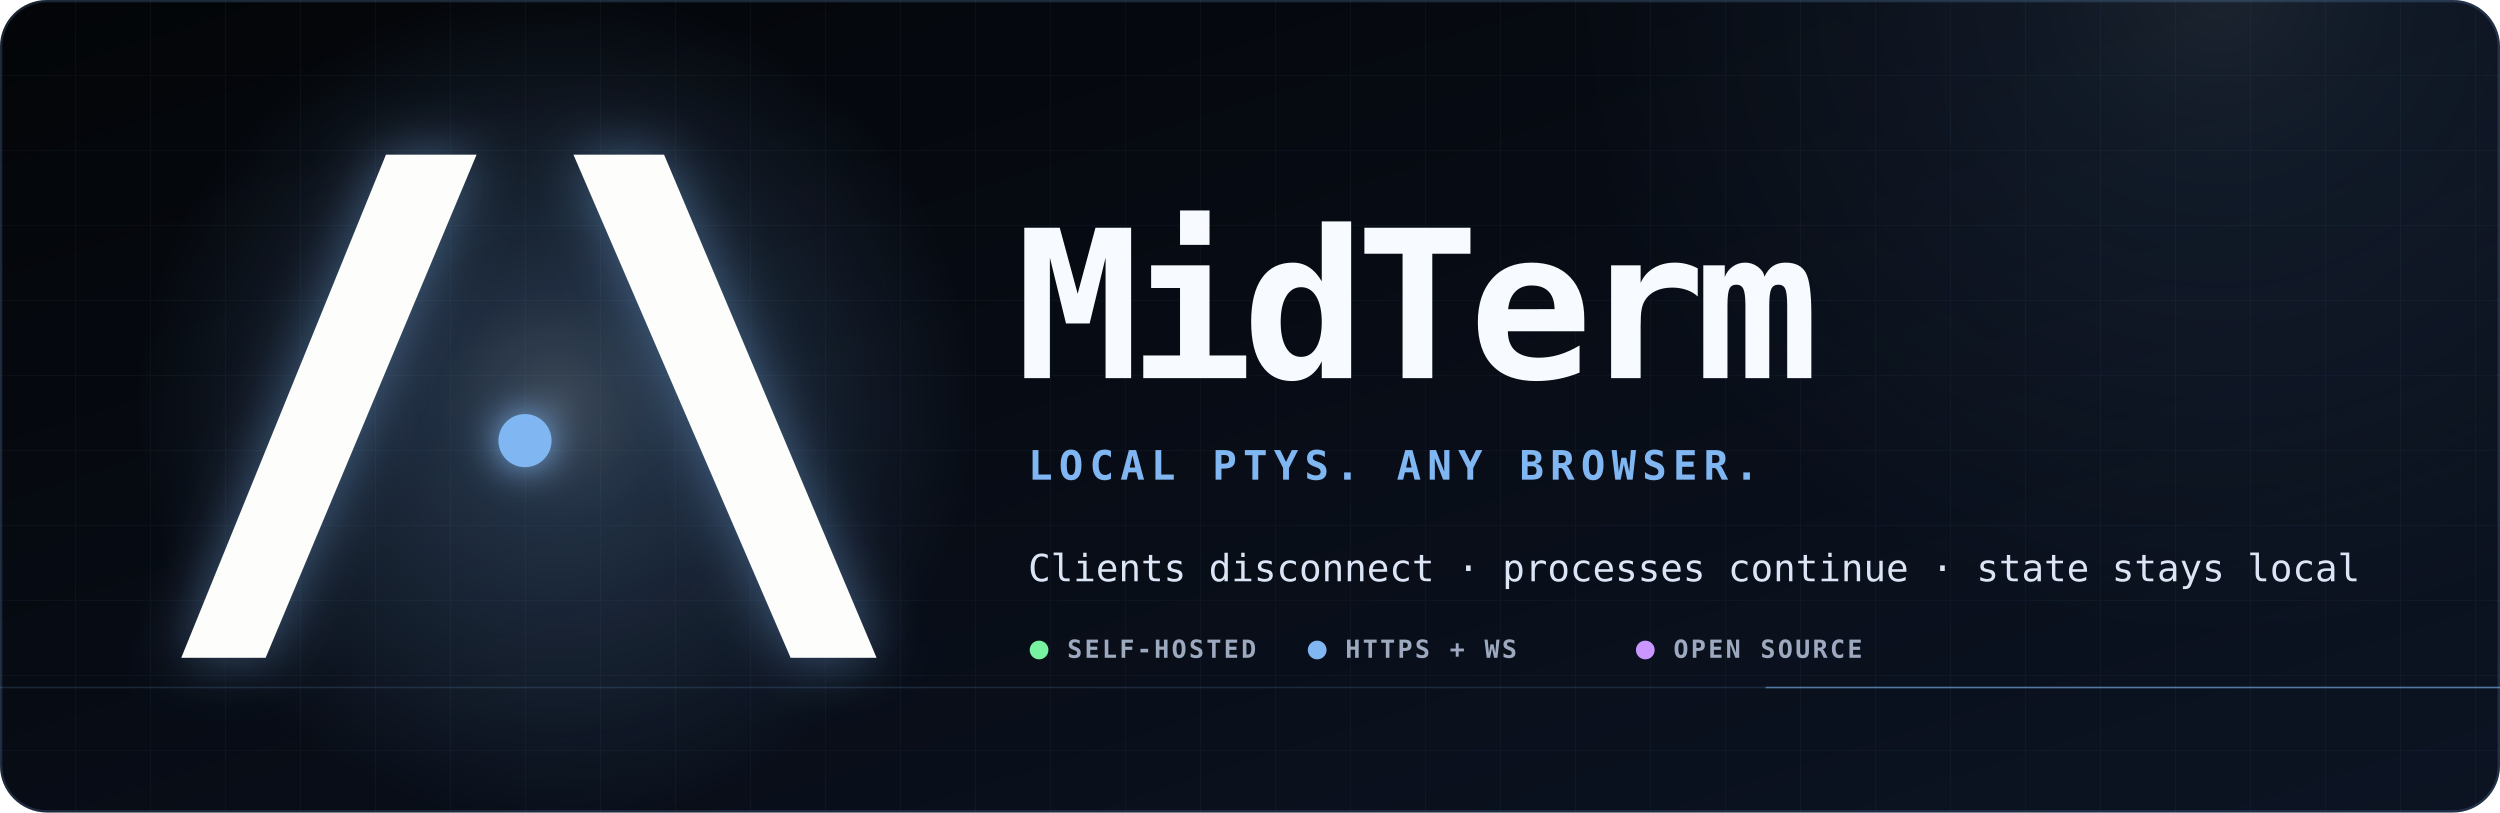
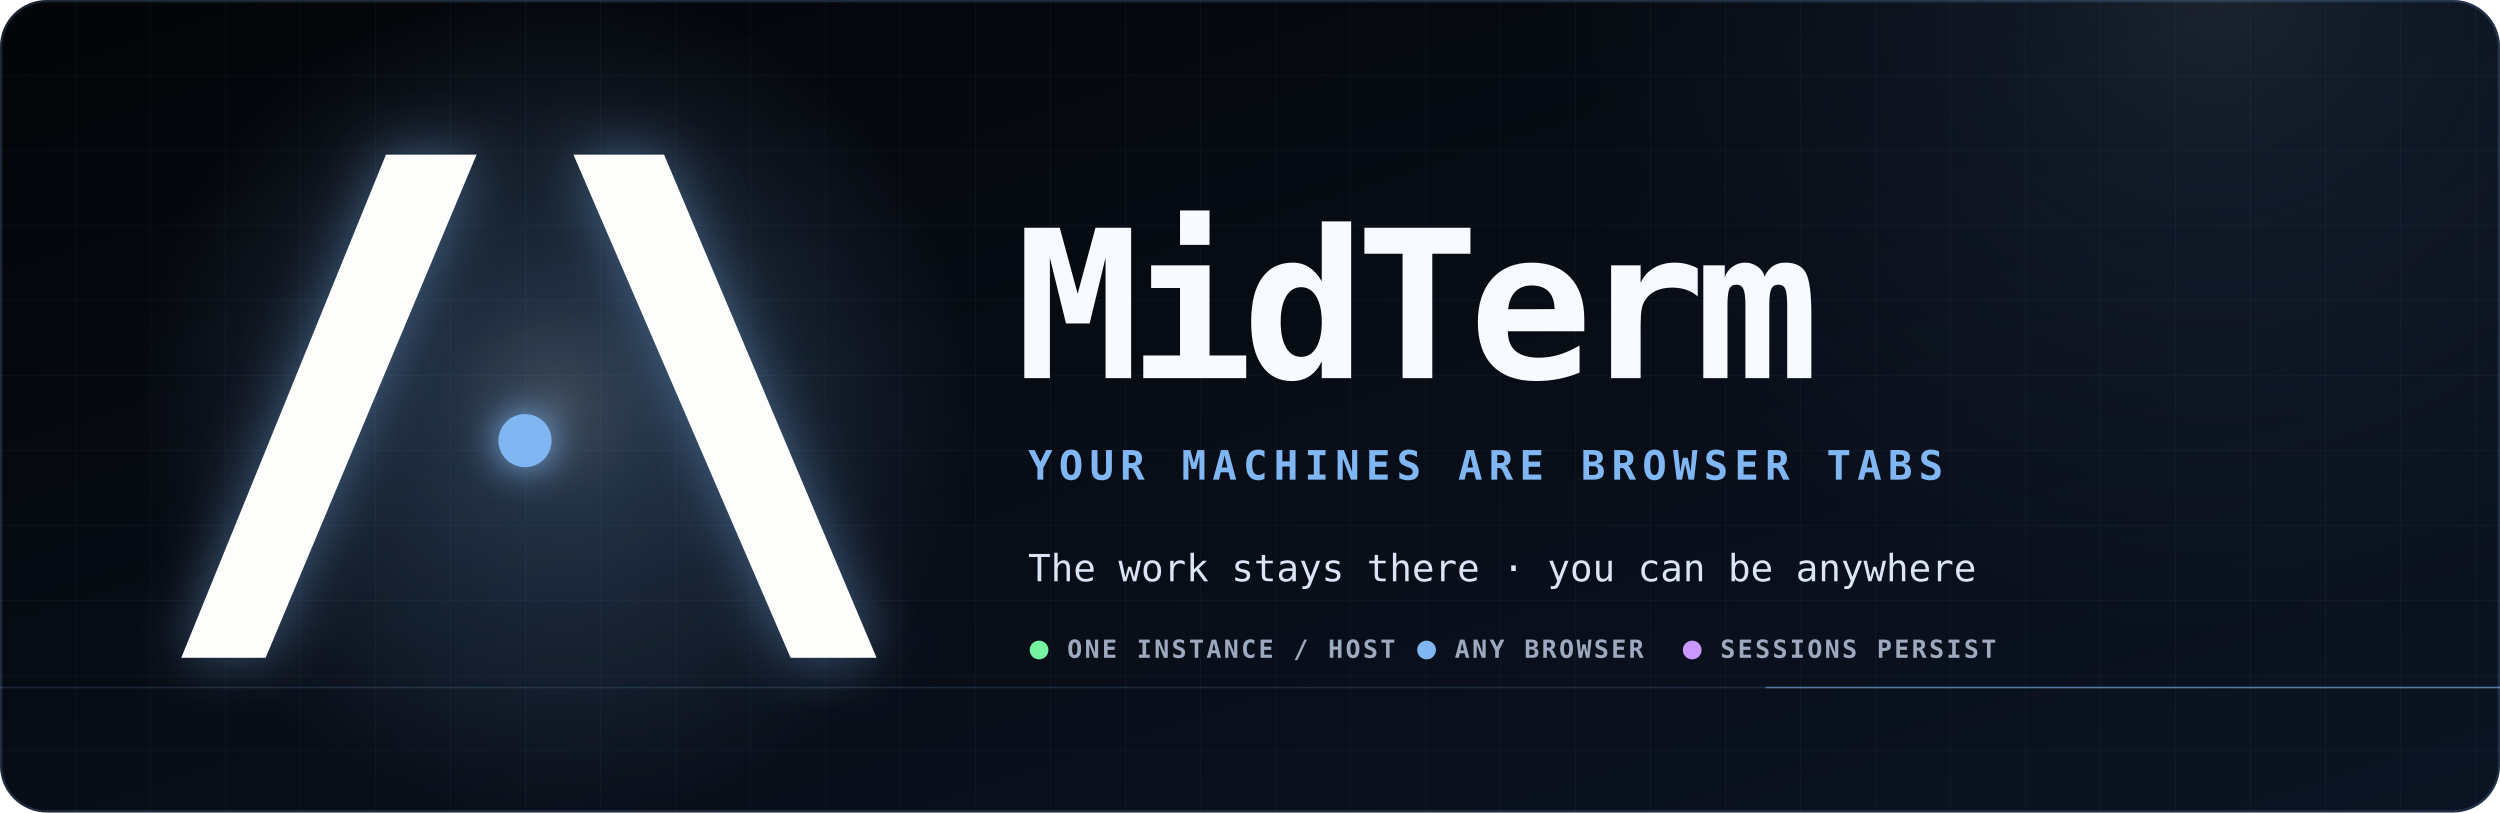
<svg xmlns="http://www.w3.org/2000/svg" width="1600" height="520" viewBox="0 0 1600 520" role="img" aria-labelledby="title desc">
  <defs>
    <linearGradient id="bg" x1="0" y1="0" x2="1" y2="1">
      <stop offset="0" stop-color="#030508" />
      <stop offset="0.55" stop-color="#080d17" />
      <stop offset="1" stop-color="#0c1423" />
    </linearGradient>
    <radialGradient id="signal" cx="50%" cy="50%" r="50%">
      <stop offset="0" stop-color="#bfe0ff" stop-opacity="0.95" />
      <stop offset="0.28" stop-color="#80b6f2" stop-opacity="0.65" />
      <stop offset="1" stop-color="#80b6f2" stop-opacity="0" />
    </radialGradient>
    <filter id="railGlow" x="-80%" y="-40%" width="260%" height="180%">
      <feGaussianBlur stdDeviation="18" result="blur" />
      <feColorMatrix in="blur" values="0 0 0 0 0.18 0 0 0 0 0.38 0 0 0 0 0.72 0 0 0 0.7 0" />
    </filter>
    <filter id="dotGlow" x="-300%" y="-300%" width="700%" height="700%">
      <feGaussianBlur stdDeviation="12" result="blur" />
      <feMerge>
        <feMergeNode in="blur" />
        <feMergeNode in="SourceGraphic" />
      </feMerge>
    </filter>
    <pattern id="grid" width="48" height="48" patternUnits="userSpaceOnUse">
      <path d="M48 0H0V48" fill="none" stroke="#80b6f2" stroke-opacity="0.055" />
    </pattern>
    <clipPath id="frame">
      <rect width="1600" height="520" rx="30" />
    </clipPath>
  </defs>
  <g clip-path="url(#frame)">
    <rect width="1600" height="520" fill="url(#bg)" />
    <rect width="1600" height="520" fill="url(#grid)" />
    <circle cx="356" cy="260" r="270" fill="url(#signal)" opacity="0.32" />
    <circle cx="1420" cy="-10" r="420" fill="url(#signal)" opacity="0.12" />
    <path d="M0 440H1600" stroke="#80b6f2" stroke-opacity="0.16" />
    <path d="M1130 440h470" stroke="#80b6f2" stroke-opacity="0.55" />
    <g aria-label="MidTerm logo">
      <path d="M247 99h58L170 421h-54zM367 99h58l136 322h-55z" fill="#446aa4" opacity="0.7" filter="url(#railGlow)" />
      <path d="M247 99h58L170 421h-54zM367 99h58l136 322h-55z" fill="#fdfefc" />
      <circle cx="336" cy="282" r="17" fill="#80b6f2" filter="url(#dotGlow)" />
    </g>
    <g font-family="ui-monospace, SFMono-Regular, Menlo, Consolas, monospace">
      <text x="650" y="242" fill="#f7faff" font-size="132" font-weight="700" letter-spacing="-7">MidTerm</text>
-       <text x="658" y="307" fill="#80b6f2" font-size="26" font-weight="700" letter-spacing="4">LOCAL PTYS. ANY BROWSER.</text>
-       <text x="658" y="372" fill="#dbe5f5" font-size="24">Clients disconnect · processes continue · state stays local</text>
+       <text x="658" y="307" fill="#80b6f2" font-size="26" font-weight="700" letter-spacing="4">YOUR MACHINES ARE BROWSER TABS</text>
+       <text x="658" y="372" fill="#dbe5f5" font-size="24">The work stays there · you can be anywhere</text>
    </g>
    <g transform="translate(658 421)" font-family="ui-monospace, SFMono-Regular, Menlo, Consolas, monospace" font-size="16" font-weight="700" letter-spacing="1.5">
      <circle cx="7" cy="-5" r="6" fill="#77f2a1" />
-       <text x="25" y="0" fill="#9ca9be">SELF-HOSTED</text>
-       <circle cx="185" cy="-5" r="6" fill="#80b6f2" />
-       <text x="203" y="0" fill="#9ca9be">HTTPS + WS</text>
-       <circle cx="395" cy="-5" r="6" fill="#c997ff" />
-       <text x="413" y="0" fill="#9ca9be">OPEN SOURCE</text>
+       <text x="25" y="0" fill="#9ca9be">ONE INSTANCE / HOST</text>
+       <circle cx="255" cy="-5" r="6" fill="#80b6f2" />
+       <text x="273" y="0" fill="#9ca9be">ANY BROWSER</text>
+       <circle cx="425" cy="-5" r="6" fill="#c997ff" />
+       <text x="443" y="0" fill="#9ca9be">SESSIONS PERSIST</text>
    </g>
  </g>
  <rect x="0.75" y="0.75" width="1598.5" height="518.5" rx="29.25" fill="none" stroke="#80b6f2" stroke-opacity="0.18" stroke-width="1.5" />
</svg>
